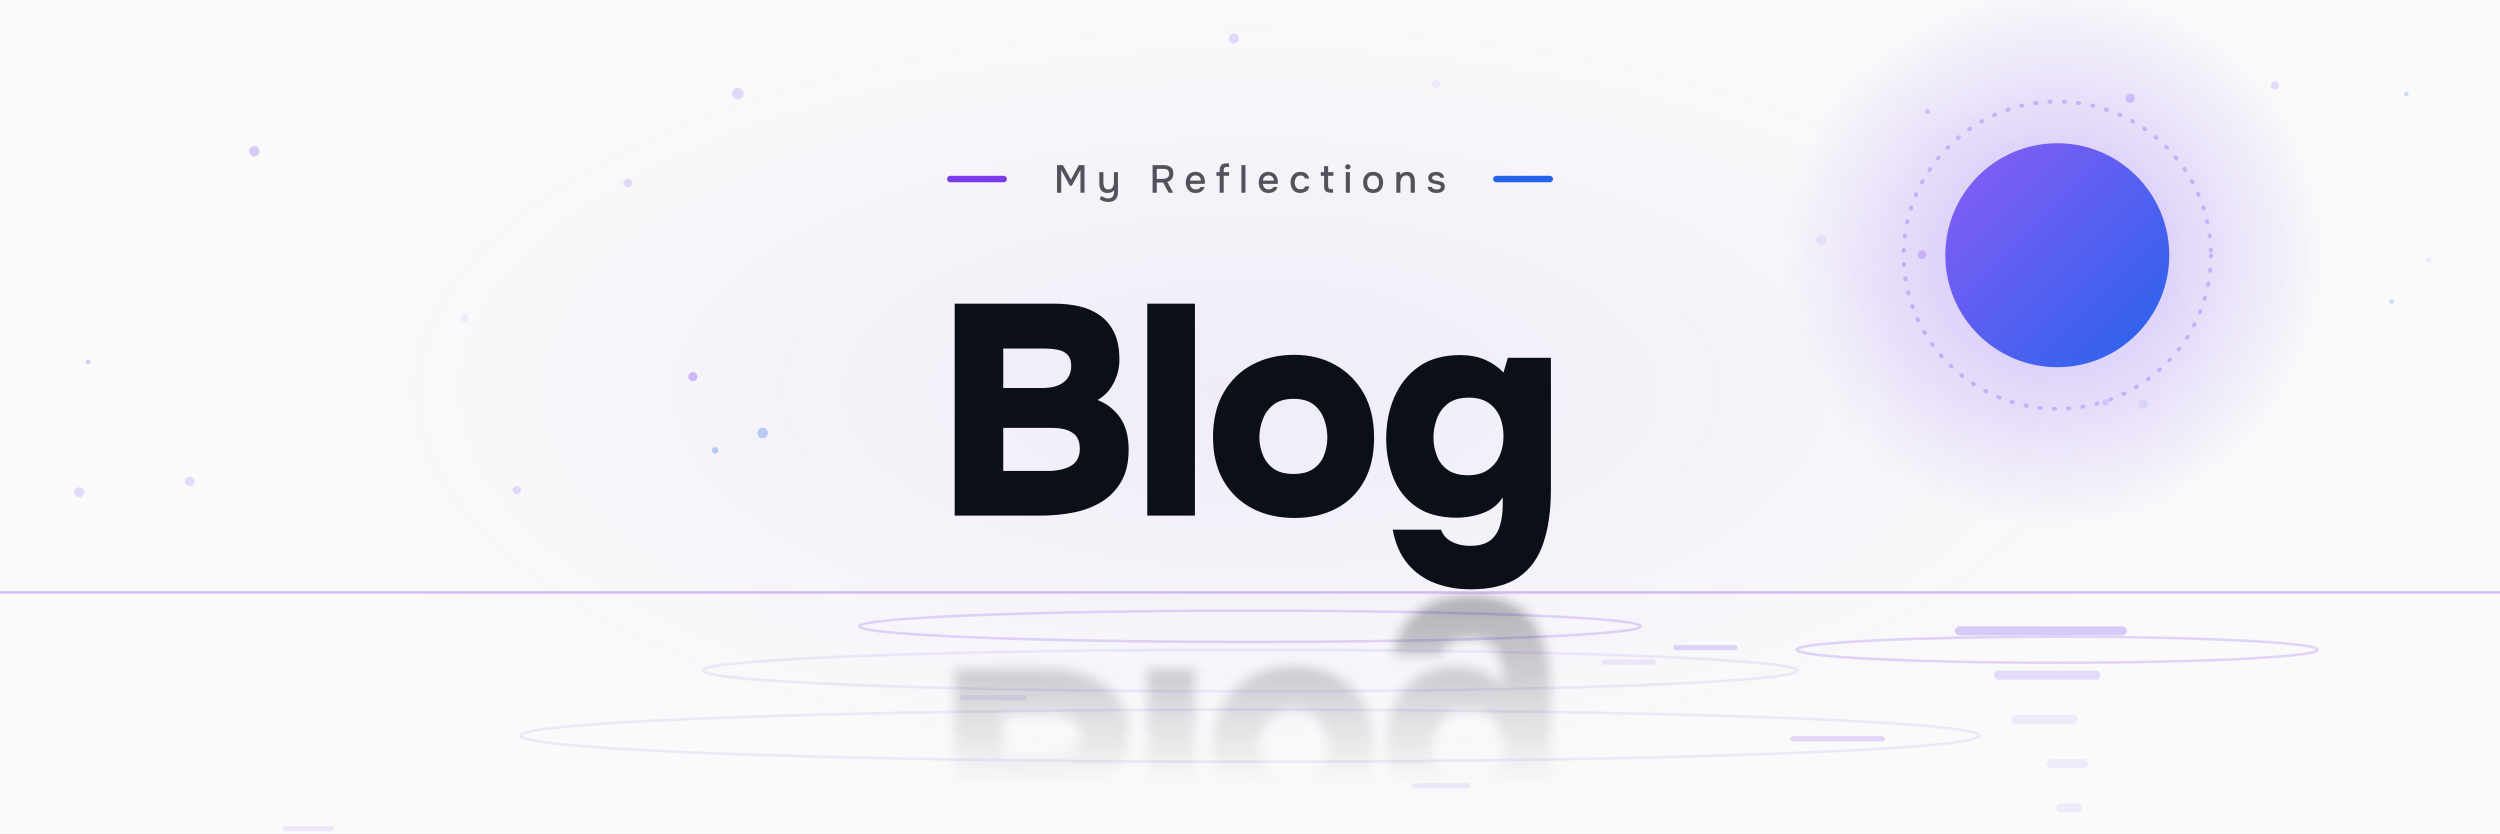
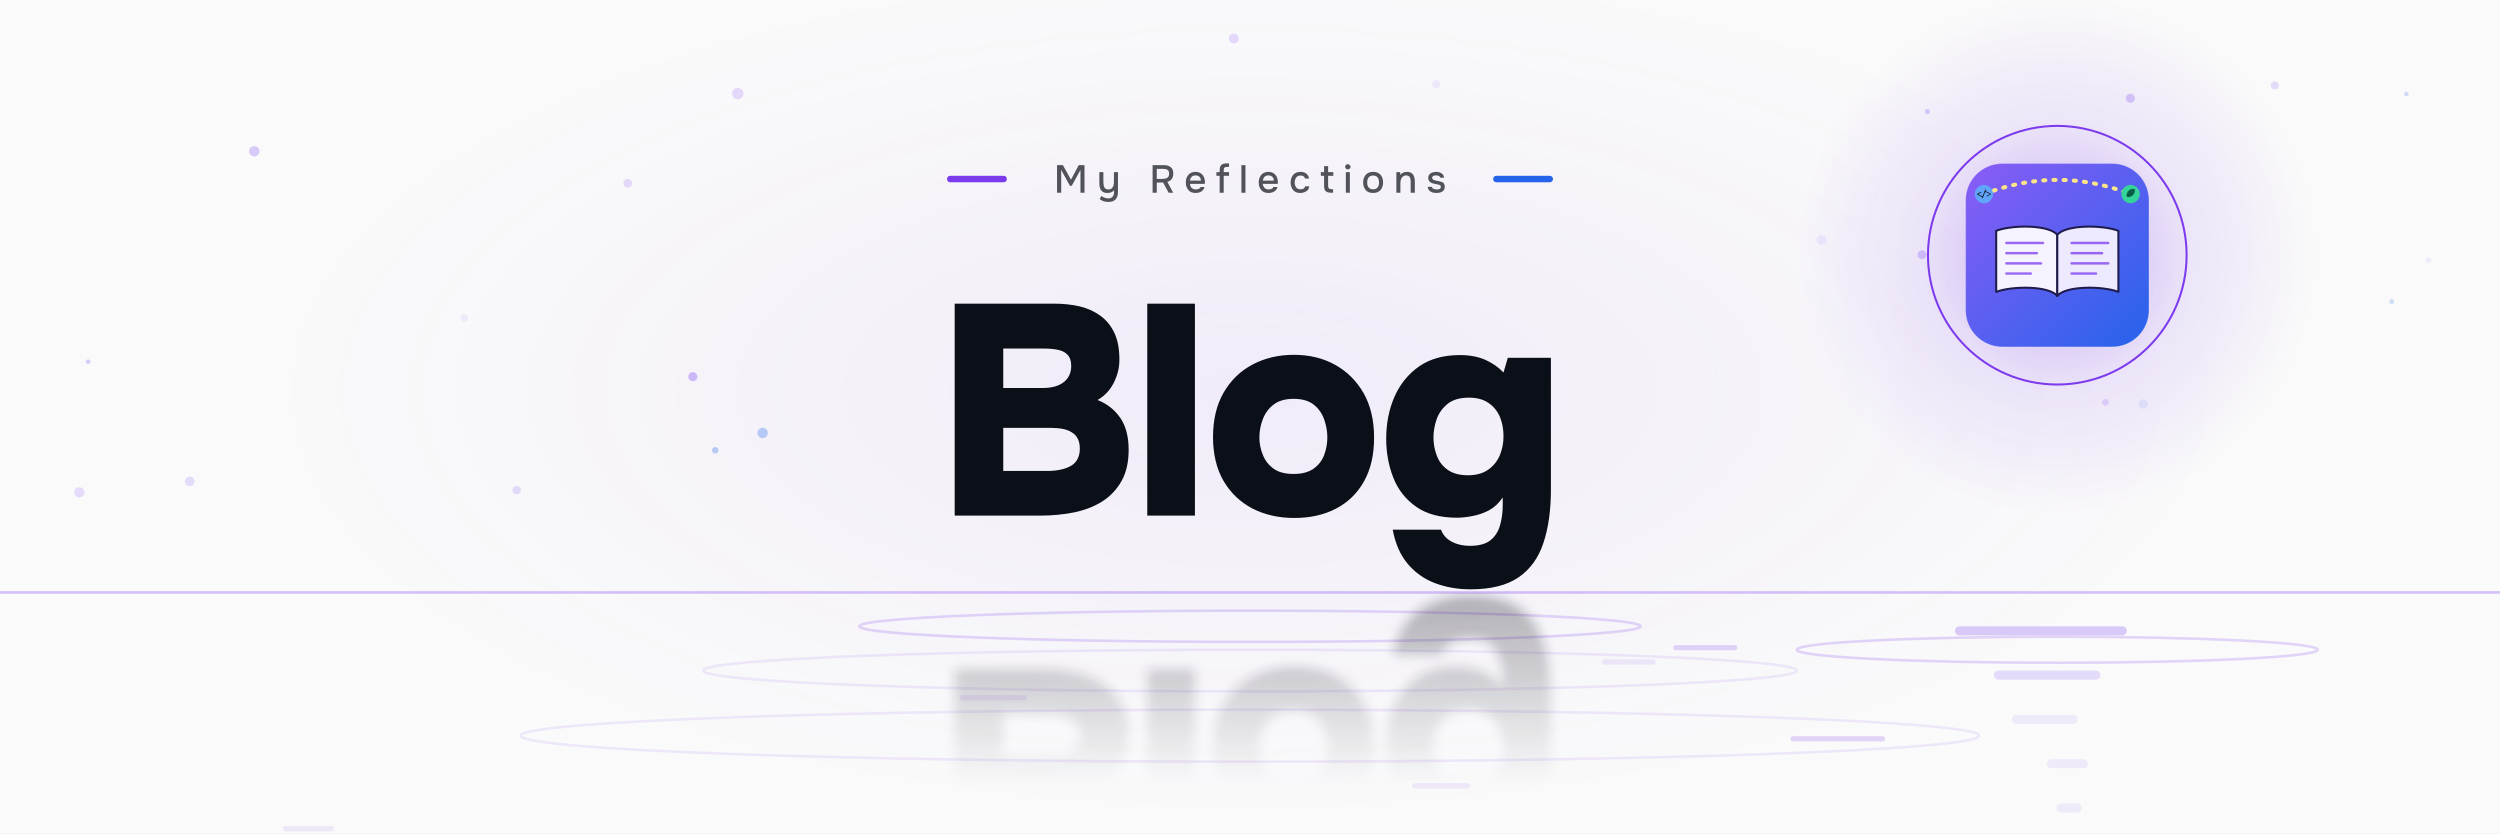
<svg xmlns="http://www.w3.org/2000/svg" height="640" viewBox="0 0 1920 640" width="1920">
  <defs>
    <radialGradient cx="50%" cy="50%" id="halo-blog-light" r="50%">
      <stop offset="0%" stop-color="#7C3AED" stop-opacity="0.18" />
      <stop offset="70%" stop-color="#7C3AED" stop-opacity="0.05" />
      <stop offset="100%" stop-color="#7C3AED" stop-opacity="0" />
    </radialGradient>
-     <radialGradient cx="50%" cy="50%" id="orbglow-blog-light" r="50%">
-       <stop offset="0%" stop-color="#8B5CF6" stop-opacity="0.4" />
-       <stop offset="100%" stop-color="#8B5CF6" stop-opacity="0" />
+     <radialGradient cx="50%" cy="50%" id="avglow-blog-light" r="50%">
+       <stop offset="0%" stop-color="#7C3AED" stop-opacity="0.35" />
+       <stop offset="60%" stop-color="#7C3AED" stop-opacity="0.08" />
+       <stop offset="100%" stop-color="#7C3AED" stop-opacity="0" />
    </radialGradient>
-     <linearGradient id="orb-blog-light" x1="0" x2="1" y1="0" y2="1">
+     <radialGradient cx="50%" cy="50%" id="avhalo-blog-light" r="50%">
+       <stop offset="0%" stop-color="#7C3AED" stop-opacity="0.22" />
+       <stop offset="100%" stop-color="#7C3AED" stop-opacity="0" />
+     </radialGradient>
+     <linearGradient id="avtile-blog-light" x1="0" x2="1" y1="0" y2="1">
      <stop offset="0%" stop-color="#8B5CF6" />
      <stop offset="100%" stop-color="#2563EB" />
    </linearGradient>
+     <clipPath id="avclip-blog-light">
+       <circle r="256" />
+     </clipPath>
    <linearGradient id="reflfade-blog-light" x1="0" x2="0" y1="0" y2="1">
      <stop offset="0%" stop-color="#FFFFFF" stop-opacity="0.3" />
      <stop offset="80%" stop-color="#FFFFFF" stop-opacity="0" />
    </linearGradient>
    <mask id="reflmask-blog-light">
      <rect fill="url(#reflfade-blog-light)" height="185" width="1920" y="455" />
    </mask>
    <filter id="reflblur-blog-light">
      <feGaussianBlur stdDeviation="4" />
    </filter>
  </defs>
  <rect fill="#FAFAFA" height="640" width="1920" />
  <ellipse cx="960" cy="300" fill="url(#halo-blog-light)" opacity="0.4" rx="760" ry="330" />
  <circle cx="356.7" cy="244.2" fill="#8B5CF6" opacity="0.1" r="2.9" />
  <circle cx="1480.3" cy="85.7" fill="#8B5CF6" opacity="0.3" r="1.9" />
  <circle cx="585.7" cy="332.5" fill="#2563EB" opacity="0.3" r="4" />
  <circle cx="1848.1" cy="72.2" fill="#2563EB" opacity="0.2" r="1.8" />
  <circle cx="60.9" cy="378.1" fill="#8B5CF6" opacity="0.2" r="3.9" />
  <circle cx="195.3" cy="116.2" fill="#8B5CF6" opacity="0.3" r="4" />
  <circle cx="1636.1" cy="75.5" fill="#8B5CF6" opacity="0.3" r="3.5" />
  <circle cx="67.7" cy="277.8" fill="#8B5CF6" opacity="0.3" r="1.8" />
  <circle cx="1617" cy="309" fill="#8B5CF6" opacity="0.2" r="2.6" />
  <circle cx="947.6" cy="29.6" fill="#8B5CF6" opacity="0.2" r="3.8" />
  <circle cx="1103" cy="64.6" fill="#8B5CF6" opacity="0.1" r="3.2" />
  <circle cx="145.7" cy="369.7" fill="#8B5CF6" opacity="0.2" r="3.7" />
  <circle cx="1537.1" cy="162.8" fill="#8B5CF6" opacity="0.4" r="2.3" />
  <circle cx="1865" cy="199.9" fill="#8B5CF6" opacity="0.1" r="2.2" />
  <circle cx="1836.8" cy="231.6" fill="#2563EB" opacity="0.2" r="1.9" />
  <circle cx="1398.8" cy="184.3" fill="#8B5CF6" opacity="0.1" r="3.8" />
  <circle cx="566.6" cy="71.9" fill="#8B5CF6" opacity="0.2" r="4.4" />
  <circle cx="1646" cy="310.2" fill="#2563EB" opacity="0.1" r="3.6" />
  <circle cx="396.8" cy="376.4" fill="#8B5CF6" opacity="0.2" r="3.2" />
  <circle cx="549.3" cy="345.8" fill="#2563EB" opacity="0.3" r="2.5" />
  <circle cx="1747.1" cy="65.6" fill="#8B5CF6" opacity="0.2" r="3.1" />
  <circle cx="1476.1" cy="195.6" fill="#8B5CF6" opacity="0.3" r="3.4" />
  <circle cx="532.1" cy="289.3" fill="#8B5CF6" opacity="0.4" r="3.5" />
  <circle cx="482.1" cy="140.7" fill="#8B5CF6" opacity="0.2" r="3.3" />
  <line opacity="0.3" stroke="#7C3AED" stroke-width="2" x1="0" x2="1920" y1="455" y2="455" />
-   <circle cx="1580" cy="196" fill="url(#orbglow-blog-light)" r="210" />
-   <circle cx="1580" cy="196" fill="url(#orb-blog-light)" r="86" />
-   <circle cx="1580" cy="196" fill="none" opacity="0.35" r="118" stroke="#8B5CF6" stroke-dasharray="1 10" stroke-linecap="round" stroke-width="3" />
  <rect fill="#8B5CF6" height="7" opacity="0.3" rx="3.5" width="132" x="1501.4" y="481" />
  <rect fill="#8B5CF6" height="7" opacity="0.2" rx="3.5" width="81.8" x="1531.3" y="515" />
  <rect fill="#8B5CF6" height="7" opacity="0.1" rx="3.5" width="50.7" x="1545.1" y="549" />
  <rect fill="#8B5CF6" height="7" opacity="0.1" rx="3.5" width="31.5" x="1572" y="583" />
  <rect fill="#8B5CF6" height="7" opacity="0.1" rx="3.5" width="19.5" x="1579.3" y="617" />
  <ellipse cx="960" cy="481" fill="none" opacity="0.2" rx="300" ry="12" stroke="#7C3AED" stroke-width="2" />
  <ellipse cx="960" cy="515" fill="none" opacity="0.1" rx="420" ry="16" stroke="#7C3AED" stroke-width="2" />
  <ellipse cx="960" cy="565" fill="none" opacity="0.1" rx="560" ry="20" stroke="#7C3AED" stroke-width="2" />
  <ellipse cx="1580" cy="499" fill="none" opacity="0.2" rx="200" ry="10" stroke="#7C3AED" stroke-width="2" />
  <rect fill="#7C3AED" height="4" opacity="0.1" rx="2" width="35.3" x="332.3" y="644.7" />
  <rect fill="#7C3AED" height="4" opacity="0.1" rx="2" width="44.6" x="1084.5" y="601.5" />
  <rect fill="#7C3AED" height="4" opacity="0.1" rx="2" width="39.4" x="217.2" y="634.4" />
  <rect fill="#7C3AED" height="4" opacity="0.2" rx="2" width="72.6" x="1375.1" y="565.4" />
  <rect fill="#7C3AED" height="4" opacity="0.2" rx="2" width="49.3" x="1285" y="495.4" />
  <rect fill="#7C3AED" height="4" opacity="0.1" rx="2" width="41.3" x="1230.3" y="506.4" />
  <rect fill="#7C3AED" height="4" opacity="0.1" rx="2" width="51.4" x="737.1" y="533.8" />
  <rect fill="#7C3AED" height="4" opacity="0.1" rx="2" width="60" x="348.3" y="660.8" />
+   <circle cx="1580" cy="196" fill="url(#avhalo-blog-light)" r="200" />
+   <g transform="translate(1580,196) scale(0.391)">
+     <g clip-path="url(#avclip-blog-light)">
+       <circle fill="url(#avglow-blog-light)" r="280" />
+       <g transform="scale(2)">
+         <rect fill="url(#avtile-blog-light)" height="180" rx="36" width="180" x="-90" y="-90" />
+         <rect fill="none" height="180" rx="36" stroke="#fff" stroke-opacity="0.16" width="180" x="-90" y="-90" />
+         <g transform="translate(0,6)">
+           <path d="M-60 -30 C -44 -36, -8 -36, 0 -26 L 0 34 C -8 24, -44 24, -60 30 Z" fill="#F5F3FF" stroke="#1E1B4B" stroke-linejoin="round" stroke-width="2" />
+           <path d="M60 -30 C 44 -36, 8 -36, 0 -26 L 0 34 C 8 24, 44 24, 60 30 Z" fill="#EDE9FE" stroke="#1E1B4B" stroke-linejoin="round" stroke-width="2" />
+           <g opacity="0.75" stroke="#7C3AED" stroke-linecap="round" stroke-width="2.4">
+             <line x1="-50" x2="-14" y1="-18" y2="-18" />
+             <line x1="-50" x2="-20" y1="-8" y2="-8" />
+             <line x1="-50" x2="-16" y1="2" y2="2" />
+             <line x1="-50" x2="-26" y1="12" y2="12" />
+             <line x1="14" x2="50" y1="-18" y2="-18" />
+             <line x1="14" x2="44" y1="-8" y2="-8" />
+             <line x1="14" x2="50" y1="2" y2="2" />
+             <line x1="14" x2="38" y1="12" y2="12" />
+           </g>
+         </g>
+         <path d="M-72 -60 Q 0 -88, 72 -60" fill="none" stroke="#FDE68A" stroke-dasharray="2 8" stroke-linecap="round" stroke-width="4" />
+         <g transform="translate(-72,-60)">
+           <circle fill="#60A5FA" r="9" />
+           <path d="M6.1 1L6.5 0L1.5 -2.5L1.5 -3.4L5.4 -5.4L5.4 -4.5L2.6 -3.2Q2.4 -3.1 2.3 -3.1Q2.2 -3 2.1 -3Q2.2 -3 2.3 -2.9Q2.4 -2.9 2.6 -2.8L6.7 -0.7L9.3 -7.5L10.1 -7.5L9.6 -6L14.7 -3.4L14.7 -2.5L10.8 -0.6L10.8 -1.4L13.6 -2.7Q13.8 -2.8 14 -2.9Q14.1 -2.9 14.2 -3Q14.1 -3 13.9 -3Q13.8 -3.1 13.6 -3.2L9.3 -5.3L6.9 1Z" fill="#0B0F17" transform="translate(-8.1,3)" />
+         </g>
+         <g transform="translate(72,-60)">
+           <circle fill="#34D399" r="9" />
+           <path d="M-4 2 C -4 -3, 0 -6, 4 -5 C 5 -1, 2 3, -3 3 Z" fill="#065F46" />
+         </g>
+       </g>
+     </g>
+     <circle fill="none" r="254" stroke="#7C3AED" stroke-width="4" />
+   </g>
  <g transform="translate(809.3,148)">
    <rect fill="#7C3AED" height="5" rx="2.5" width="46" x="-82" y="-13" />
    <rect fill="#2563EB" height="5" rx="2.5" width="46" x="337.4" y="-13" />
    <path d="M2.5 0L2.5 -21.2L7 -21.2L13.2 -10L19.2 -21.2L23.6 -21.2L23.6 0L20.5 0L20.5 -17.5L13.8 -5.3L12.4 -5.3L5.7 -17.5L5.7 0ZM41.9 7.1Q40.1 7.1 38.4 6.6Q36.7 6.1 35.3 4.9L36.5 2.5Q37.6 3.3 38.9 3.8Q40.2 4.4 41.7 4.4Q44.1 4.4 45.2 3Q46.3 1.7 46.3 -0.4L46.3 -1.9Q45.7 -1.2 44.9 -0.7Q44.1 -0.2 43.2 0Q42.2 0.2 41.2 0.2Q38.9 0.2 37.6 -0.7Q36.2 -1.6 35.6 -3.3Q35 -4.9 35 -7.1L35 -15.8L38.1 -15.8L38.1 -7.9Q38.1 -6.9 38.3 -5.9Q38.4 -5 38.8 -4.2Q39.2 -3.4 39.9 -3Q40.7 -2.5 41.9 -2.5Q43.6 -2.5 44.5 -3.3Q45.4 -4.1 45.8 -5.4Q46.2 -6.7 46.2 -8.2L46.2 -15.8L49.3 -15.8L49.3 -0.7Q49.3 1.1 48.9 2.6Q48.4 4.1 47.5 5.1Q46.6 6.1 45.2 6.6Q43.9 7.1 41.9 7.1ZM75.9 0L75.9 -21.2L84.1 -21.2Q85.8 -21.2 87.2 -20.9Q88.6 -20.5 89.6 -19.8Q90.7 -19 91.3 -17.7Q91.8 -16.4 91.8 -14.5Q91.8 -12.8 91.2 -11.6Q90.6 -10.3 89.6 -9.5Q88.5 -8.7 87.2 -8.3L91.7 0L88.2 0L84 -7.8L79.1 -7.8L79.1 0ZM79.1 -10.6L83.4 -10.6Q84.5 -10.6 85.4 -10.8Q86.4 -11 87.1 -11.4Q87.8 -11.8 88.2 -12.6Q88.6 -13.4 88.6 -14.6Q88.6 -16 88.1 -16.8Q87.5 -17.6 86.5 -18Q85.4 -18.3 83.9 -18.3L79.1 -18.3ZM109 0.2Q106.5 0.2 104.8 -0.8Q103.2 -1.9 102.3 -3.7Q101.4 -5.5 101.4 -7.9Q101.4 -10.3 102.3 -12.1Q103.2 -13.9 104.9 -15Q106.6 -16 109 -16Q110.8 -16 112.2 -15.3Q113.5 -14.7 114.4 -13.5Q115.3 -12.4 115.7 -11Q116.1 -9.6 116.1 -8.1Q116.1 -7.8 116 -7.5Q116 -7.2 116 -6.8L104.6 -6.8Q104.7 -5.6 105.2 -4.6Q105.7 -3.7 106.7 -3.1Q107.6 -2.5 109 -2.5Q109.8 -2.5 110.5 -2.7Q111.3 -2.9 111.9 -3.3Q112.5 -3.7 112.7 -4.4L115.8 -4.4Q115.4 -2.8 114.4 -1.8Q113.4 -0.8 112 -0.3Q110.6 0.2 109 0.2ZM104.6 -9.3L113 -9.3Q113 -10.5 112.5 -11.4Q112 -12.3 111.1 -12.8Q110.2 -13.3 108.9 -13.3Q107.5 -13.3 106.6 -12.8Q105.7 -12.2 105.2 -11.3Q104.7 -10.4 104.6 -9.3ZM127.4 0L127.4 -13L124.9 -13L124.9 -15.8L127.4 -15.8L127.4 -17.4Q127.4 -19.2 128 -20.3Q128.5 -21.4 129.6 -22Q130.7 -22.5 132.6 -22.5L134.6 -22.5L134.6 -19.8L132.9 -19.8Q132 -19.8 131.5 -19.5Q130.9 -19.2 130.7 -18.6Q130.5 -17.9 130.5 -17.1L130.5 -15.8L134.6 -15.8L134.6 -13L130.5 -13L130.5 0ZM144.1 0L144.1 -21.2L147.2 -21.2L147.2 0ZM165 0.2Q162.5 0.2 160.8 -0.8Q159.1 -1.9 158.3 -3.7Q157.4 -5.5 157.4 -7.9Q157.4 -10.3 158.3 -12.1Q159.2 -13.9 160.9 -15Q162.6 -16 165 -16Q166.8 -16 168.2 -15.3Q169.5 -14.7 170.4 -13.5Q171.3 -12.4 171.7 -11Q172.1 -9.6 172.1 -8.1Q172.1 -7.8 172 -7.5Q172 -7.2 172 -6.8L160.5 -6.8Q160.6 -5.6 161.2 -4.6Q161.7 -3.7 162.6 -3.1Q163.6 -2.5 165 -2.5Q165.8 -2.5 166.5 -2.7Q167.3 -2.9 167.8 -3.3Q168.4 -3.7 168.7 -4.4L171.8 -4.4Q171.4 -2.8 170.4 -1.8Q169.4 -0.8 168 -0.3Q166.5 0.2 165 0.2ZM160.6 -9.3L169 -9.3Q169 -10.5 168.5 -11.4Q168 -12.3 167 -12.8Q166.2 -13.3 164.9 -13.3Q163.5 -13.3 162.6 -12.8Q161.7 -12.2 161.2 -11.3Q160.7 -10.4 160.6 -9.3ZM189.4 0.2Q186.9 0.2 185.3 -0.8Q183.6 -1.9 182.8 -3.7Q181.9 -5.5 181.9 -7.9Q181.9 -10.2 182.8 -12Q183.7 -13.9 185.4 -15Q187.1 -16 189.7 -16Q191.4 -16 192.7 -15.4Q194.1 -14.8 194.9 -13.7Q195.8 -12.6 196.1 -10.9L193 -10.9Q192.6 -12.1 191.7 -12.7Q190.8 -13.2 189.5 -13.2Q187.9 -13.2 186.9 -12.4Q185.9 -11.7 185.5 -10.4Q185 -9.2 185 -7.9Q185 -6.4 185.5 -5.2Q186 -4 186.9 -3.3Q187.9 -2.6 189.5 -2.6Q190.7 -2.6 191.7 -3.1Q192.7 -3.6 193 -4.9L196.2 -4.9Q196 -3.1 195 -2Q194 -0.9 192.5 -0.4Q191.1 0.2 189.4 0.2ZM212.9 0Q211 0 209.9 -0.5Q208.7 -1 208.1 -2.2Q207.6 -3.3 207.6 -5.2L207.6 -13L205.1 -13L205.1 -15.8L207.6 -15.8L207.6 -20.4L210.7 -20.4L210.7 -15.8L214.7 -15.8L214.7 -13L210.7 -13L210.7 -5.5Q210.7 -4.1 211.2 -3.4Q211.7 -2.7 213.3 -2.7L214.5 -2.7L214.5 0ZM224.3 0L224.3 -15.8L227.4 -15.8L227.4 0ZM225.8 -17.9Q224.9 -17.9 224.4 -18.5Q223.8 -19 223.8 -19.9Q223.8 -20.8 224.4 -21.3Q225 -21.9 225.8 -21.9Q226.6 -21.9 227.2 -21.3Q227.9 -20.8 227.9 -19.9Q227.9 -19 227.3 -18.5Q226.7 -17.9 225.8 -17.9ZM245.2 0.2Q242.8 0.2 241.1 -0.8Q239.4 -1.8 238.5 -3.7Q237.6 -5.5 237.6 -7.9Q237.6 -10.3 238.5 -12.1Q239.4 -13.9 241.1 -15Q242.8 -16 245.3 -16Q247.7 -16 249.4 -15Q251.2 -13.9 252 -12.1Q252.9 -10.3 252.9 -7.9Q252.9 -5.5 252 -3.7Q251.1 -1.8 249.4 -0.8Q247.7 0.2 245.2 0.2ZM245.2 -2.6Q246.9 -2.6 247.9 -3.3Q248.9 -4 249.4 -5.2Q249.8 -6.4 249.8 -7.9Q249.8 -9.3 249.4 -10.5Q248.9 -11.7 247.9 -12.5Q246.9 -13.2 245.2 -13.2Q243.7 -13.2 242.6 -12.5Q241.6 -11.7 241.1 -10.5Q240.7 -9.3 240.7 -7.9Q240.7 -6.4 241.1 -5.2Q241.6 -4 242.6 -3.3Q243.7 -2.6 245.2 -2.6ZM263.1 0L263.1 -15.8L266 -15.8L266.2 -13.6Q266.8 -14.5 267.6 -15Q268.4 -15.5 269.4 -15.8Q270.4 -16 271.3 -16Q273.5 -16 274.8 -15Q276.2 -14.1 276.7 -12.4Q277.3 -10.8 277.3 -8.7L277.3 0L274.1 0L274.1 -8.1Q274.1 -9.1 274 -10Q273.9 -10.9 273.5 -11.7Q273.2 -12.4 272.5 -12.8Q271.8 -13.3 270.6 -13.3Q269.2 -13.3 268.2 -12.5Q267.2 -11.7 266.7 -10.4Q266.2 -9.1 266.2 -7.4L266.2 0ZM293.9 0.2Q292.8 0.2 291.6 0Q290.5 -0.2 289.6 -0.8Q288.6 -1.3 288 -2.2Q287.3 -3.1 287.1 -4.5L290.3 -4.5Q290.5 -3.8 291.1 -3.3Q291.7 -2.9 292.5 -2.7Q293.3 -2.5 294 -2.5Q294.5 -2.5 295 -2.5Q295.6 -2.6 296.1 -2.8Q296.6 -3 296.9 -3.4Q297.3 -3.8 297.3 -4.5Q297.3 -5 297 -5.4Q296.7 -5.8 296.2 -6Q295.7 -6.2 295 -6.3Q293.7 -6.6 292.1 -6.9Q290.6 -7.2 289.4 -7.9Q289 -8.2 288.6 -8.5Q288.3 -8.9 288.1 -9.3Q287.8 -9.8 287.7 -10.3Q287.6 -10.8 287.6 -11.4Q287.6 -12.6 288.1 -13.5Q288.6 -14.4 289.5 -14.9Q290.3 -15.5 291.4 -15.7Q292.5 -16 293.8 -16Q295.4 -16 296.7 -15.5Q297.9 -15 298.8 -14Q299.6 -13 299.8 -11.5L296.9 -11.5Q296.7 -12.3 295.8 -12.8Q295 -13.3 293.7 -13.3Q293.2 -13.3 292.7 -13.3Q292.2 -13.2 291.7 -13Q291.2 -12.8 290.9 -12.4Q290.6 -12 290.6 -11.4Q290.6 -10.9 290.9 -10.5Q291.2 -10.1 291.7 -9.8Q292.3 -9.6 293 -9.4Q294 -9.2 295.2 -9Q296.4 -8.8 297.2 -8.5Q298.2 -8.3 298.9 -7.8Q299.6 -7.3 299.9 -6.5Q300.3 -5.7 300.3 -4.6Q300.3 -3.1 299.7 -2.2Q299.2 -1.3 298.2 -0.8Q297.3 -0.2 296.1 0Q295 0.2 293.9 0.2Z" fill="#52525B" />
  </g>
  <path d="M16.1 0L16.1 -162.8L92.2 -162.8Q103 -162.8 112.1 -160.7Q121.2 -158.5 128 -153.5Q134.8 -148.6 138.7 -140.4Q142.6 -132.2 142.6 -119.8Q142.6 -110.4 138.2 -101.9Q133.9 -93.4 125.8 -88.8Q136.6 -84.6 143.2 -75.2Q149.7 -65.8 149.7 -50.6Q149.7 -36.3 144.3 -26.7Q138.9 -17 129.6 -11Q120.3 -5.1 107.9 -2.5Q95.5 0 81.4 0ZM53.4 -34.3L86.9 -34.3Q92.7 -34.3 97.4 -35.3Q102.1 -36.3 105.5 -38.3Q108.8 -40.2 110.5 -43.6Q112.2 -46.9 112.2 -51.3Q112.2 -55.9 110.7 -58.9Q109.3 -61.9 106.3 -63.8Q103.3 -65.8 99.1 -66.6Q95 -67.4 89.7 -67.4L53.4 -67.4ZM53.4 -98L83 -98Q88.6 -98 92.8 -99.1Q97.1 -100.3 99.8 -102.5Q102.6 -104.6 104.1 -107.8Q105.6 -110.9 105.6 -115Q105.6 -120.5 102.9 -123.4Q100.3 -126.3 95.6 -127.3Q90.9 -128.3 84.6 -128.3L53.4 -128.3ZM164 0L164 -162.8L200.6 -162.8L200.6 0ZM277 1.8Q258.9 1.8 244.7 -5.5Q230.6 -12.9 222.5 -26.8Q214.5 -40.7 214.5 -60.3Q214.5 -80.3 222.6 -94.4Q230.8 -108.6 244.8 -116Q258.9 -123.5 276.6 -123.5Q294.5 -123.5 308.3 -115.8Q322.1 -108.1 330.2 -94Q338.2 -79.8 338.2 -59.8Q338.2 -40.2 330.5 -26.4Q322.8 -12.6 309 -5.4Q295.2 1.8 277 1.8ZM276.4 -32Q286 -32 291.8 -36.1Q297.5 -40.2 299.9 -46.7Q302.3 -53.1 302.3 -60Q302.3 -66.9 299.9 -73.8Q297.5 -80.7 291.9 -85.2Q286.2 -89.7 276.4 -89.7Q266.7 -89.7 260.9 -85.2Q255.2 -80.7 252.7 -73.9Q250.1 -67.2 250.1 -60Q250.1 -53.1 252.8 -46.6Q255.4 -40 261.1 -36Q266.7 -32 276.4 -32ZM412.3 56.6Q397.6 56.6 385.1 51.9Q372.6 47.2 364 37Q355.5 26.9 352.5 10.8L389.6 10.8Q391 14.7 394.1 17.5Q397.2 20.2 401.8 21.7Q406.4 23.2 411.9 23.2Q422.2 23.2 427.6 18.9Q433 14.5 435 7.2Q437 0 437 -8L437 -14Q432.6 -7.4 426.5 -4.1Q420.4 -0.9 413.8 0.3Q407.3 1.6 401.8 1.6Q382.4 1.6 370.4 -6.9Q358.3 -15.4 352.9 -29.3Q347.5 -43.2 347.5 -59.1Q347.5 -76.8 353.9 -91.4Q360.4 -106 372.9 -114.7Q385.4 -123.3 404.1 -123.3Q415.3 -123.3 423.5 -119.7Q431.7 -116.1 437.6 -109.9L440.9 -121.2L474 -121.2L474 -20.2Q474 3.7 468.3 20.8Q462.7 38 449.3 47.3Q435.8 56.6 412.3 56.6ZM410.3 -31Q419.7 -31 425.7 -35.2Q431.7 -39.3 434.7 -46.2Q437.6 -53.1 437.6 -60.9Q437.6 -69.2 434.8 -75.9Q431.9 -82.6 426 -86.6Q420.2 -90.6 411 -90.6Q400.6 -90.6 394.6 -85.8Q388.7 -81 386.2 -73.9Q383.8 -66.9 383.8 -60Q383.8 -52.7 386.4 -46Q388.9 -39.3 394.7 -35.2Q400.6 -31 410.3 -31Z" fill="#0B0F17" transform="translate(717.1,396)" />
  <g mask="url(#reflmask-blog-light)">
    <path d="M16.1 0L16.1 -162.8L92.2 -162.8Q103 -162.8 112.1 -160.7Q121.2 -158.5 128 -153.5Q134.8 -148.6 138.7 -140.4Q142.6 -132.2 142.6 -119.8Q142.6 -110.4 138.2 -101.9Q133.9 -93.4 125.8 -88.8Q136.6 -84.6 143.2 -75.2Q149.7 -65.8 149.7 -50.6Q149.7 -36.3 144.3 -26.7Q138.9 -17 129.6 -11Q120.3 -5.1 107.9 -2.5Q95.5 0 81.4 0ZM53.4 -34.3L86.9 -34.3Q92.7 -34.3 97.4 -35.3Q102.1 -36.3 105.5 -38.3Q108.8 -40.2 110.5 -43.6Q112.2 -46.9 112.2 -51.3Q112.2 -55.9 110.7 -58.9Q109.3 -61.9 106.3 -63.8Q103.3 -65.8 99.1 -66.6Q95 -67.4 89.7 -67.4L53.4 -67.4ZM53.4 -98L83 -98Q88.6 -98 92.8 -99.1Q97.1 -100.3 99.8 -102.5Q102.6 -104.6 104.1 -107.8Q105.6 -110.9 105.6 -115Q105.6 -120.5 102.9 -123.4Q100.3 -126.3 95.6 -127.3Q90.9 -128.3 84.6 -128.3L53.4 -128.3ZM164 0L164 -162.8L200.6 -162.8L200.6 0ZM277 1.8Q258.9 1.8 244.7 -5.5Q230.6 -12.9 222.5 -26.8Q214.5 -40.7 214.5 -60.3Q214.5 -80.3 222.6 -94.4Q230.8 -108.6 244.8 -116Q258.9 -123.5 276.6 -123.5Q294.5 -123.5 308.3 -115.8Q322.1 -108.1 330.2 -94Q338.2 -79.8 338.2 -59.8Q338.2 -40.2 330.5 -26.4Q322.8 -12.6 309 -5.4Q295.2 1.8 277 1.8ZM276.4 -32Q286 -32 291.8 -36.1Q297.5 -40.2 299.9 -46.7Q302.3 -53.1 302.3 -60Q302.3 -66.9 299.9 -73.8Q297.5 -80.7 291.9 -85.2Q286.2 -89.7 276.4 -89.7Q266.7 -89.7 260.9 -85.2Q255.2 -80.7 252.7 -73.9Q250.1 -67.2 250.1 -60Q250.1 -53.1 252.8 -46.6Q255.4 -40 261.1 -36Q266.7 -32 276.4 -32ZM412.3 56.6Q397.6 56.6 385.1 51.9Q372.6 47.2 364 37Q355.5 26.9 352.5 10.8L389.6 10.8Q391 14.7 394.1 17.5Q397.2 20.2 401.8 21.7Q406.4 23.2 411.9 23.2Q422.2 23.2 427.6 18.9Q433 14.5 435 7.2Q437 0 437 -8L437 -14Q432.6 -7.4 426.5 -4.1Q420.4 -0.9 413.8 0.3Q407.3 1.6 401.8 1.6Q382.4 1.6 370.4 -6.9Q358.3 -15.4 352.9 -29.3Q347.5 -43.2 347.5 -59.1Q347.5 -76.8 353.9 -91.4Q360.4 -106 372.9 -114.7Q385.4 -123.3 404.1 -123.3Q415.3 -123.3 423.5 -119.7Q431.7 -116.1 437.6 -109.9L440.9 -121.2L474 -121.2L474 -20.2Q474 3.7 468.3 20.8Q462.7 38 449.3 47.3Q435.8 56.6 412.3 56.6ZM410.3 -31Q419.7 -31 425.7 -35.2Q431.7 -39.3 434.7 -46.2Q437.6 -53.1 437.6 -60.9Q437.6 -69.2 434.8 -75.9Q431.9 -82.6 426 -86.6Q420.2 -90.6 411 -90.6Q400.6 -90.6 394.6 -85.8Q388.7 -81 386.2 -73.9Q383.8 -66.9 383.8 -60Q383.8 -52.7 386.4 -46Q388.9 -39.3 394.7 -35.2Q400.6 -31 410.3 -31Z" fill="#0B0F17" filter="url(#reflblur-blog-light)" transform="translate(717.1,514) scale(1,-1)" />
  </g>
</svg>
